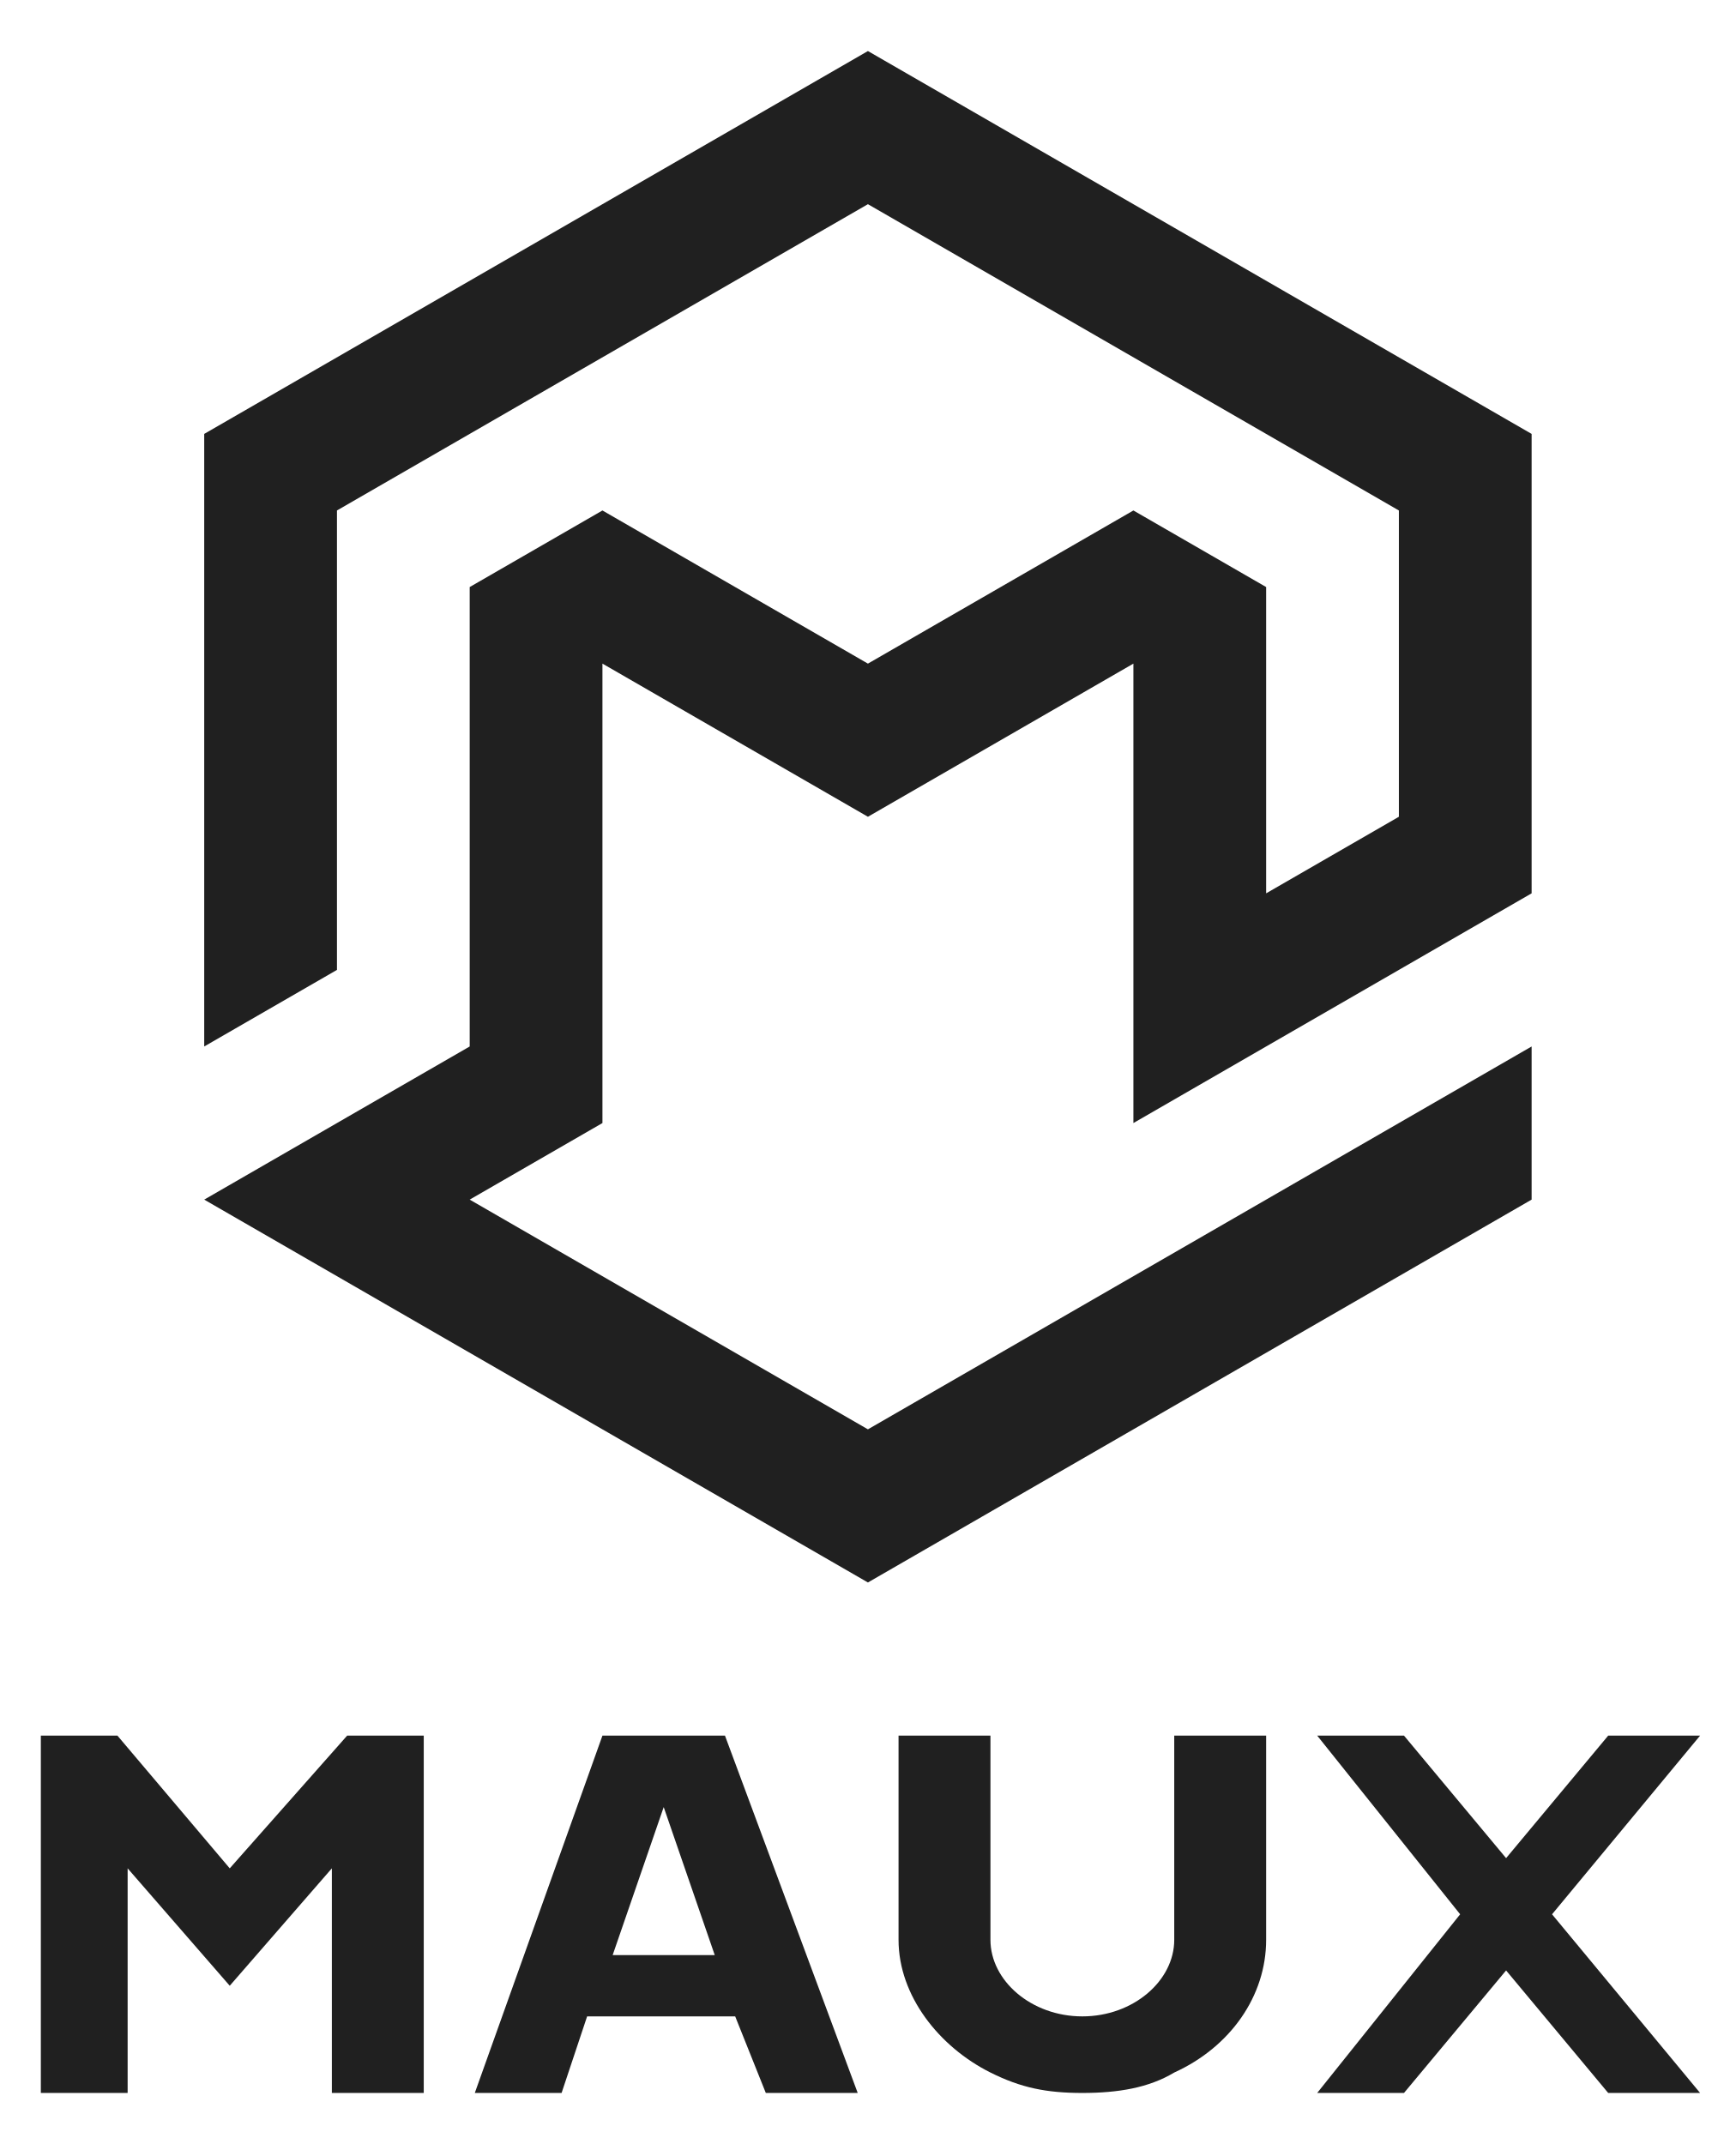
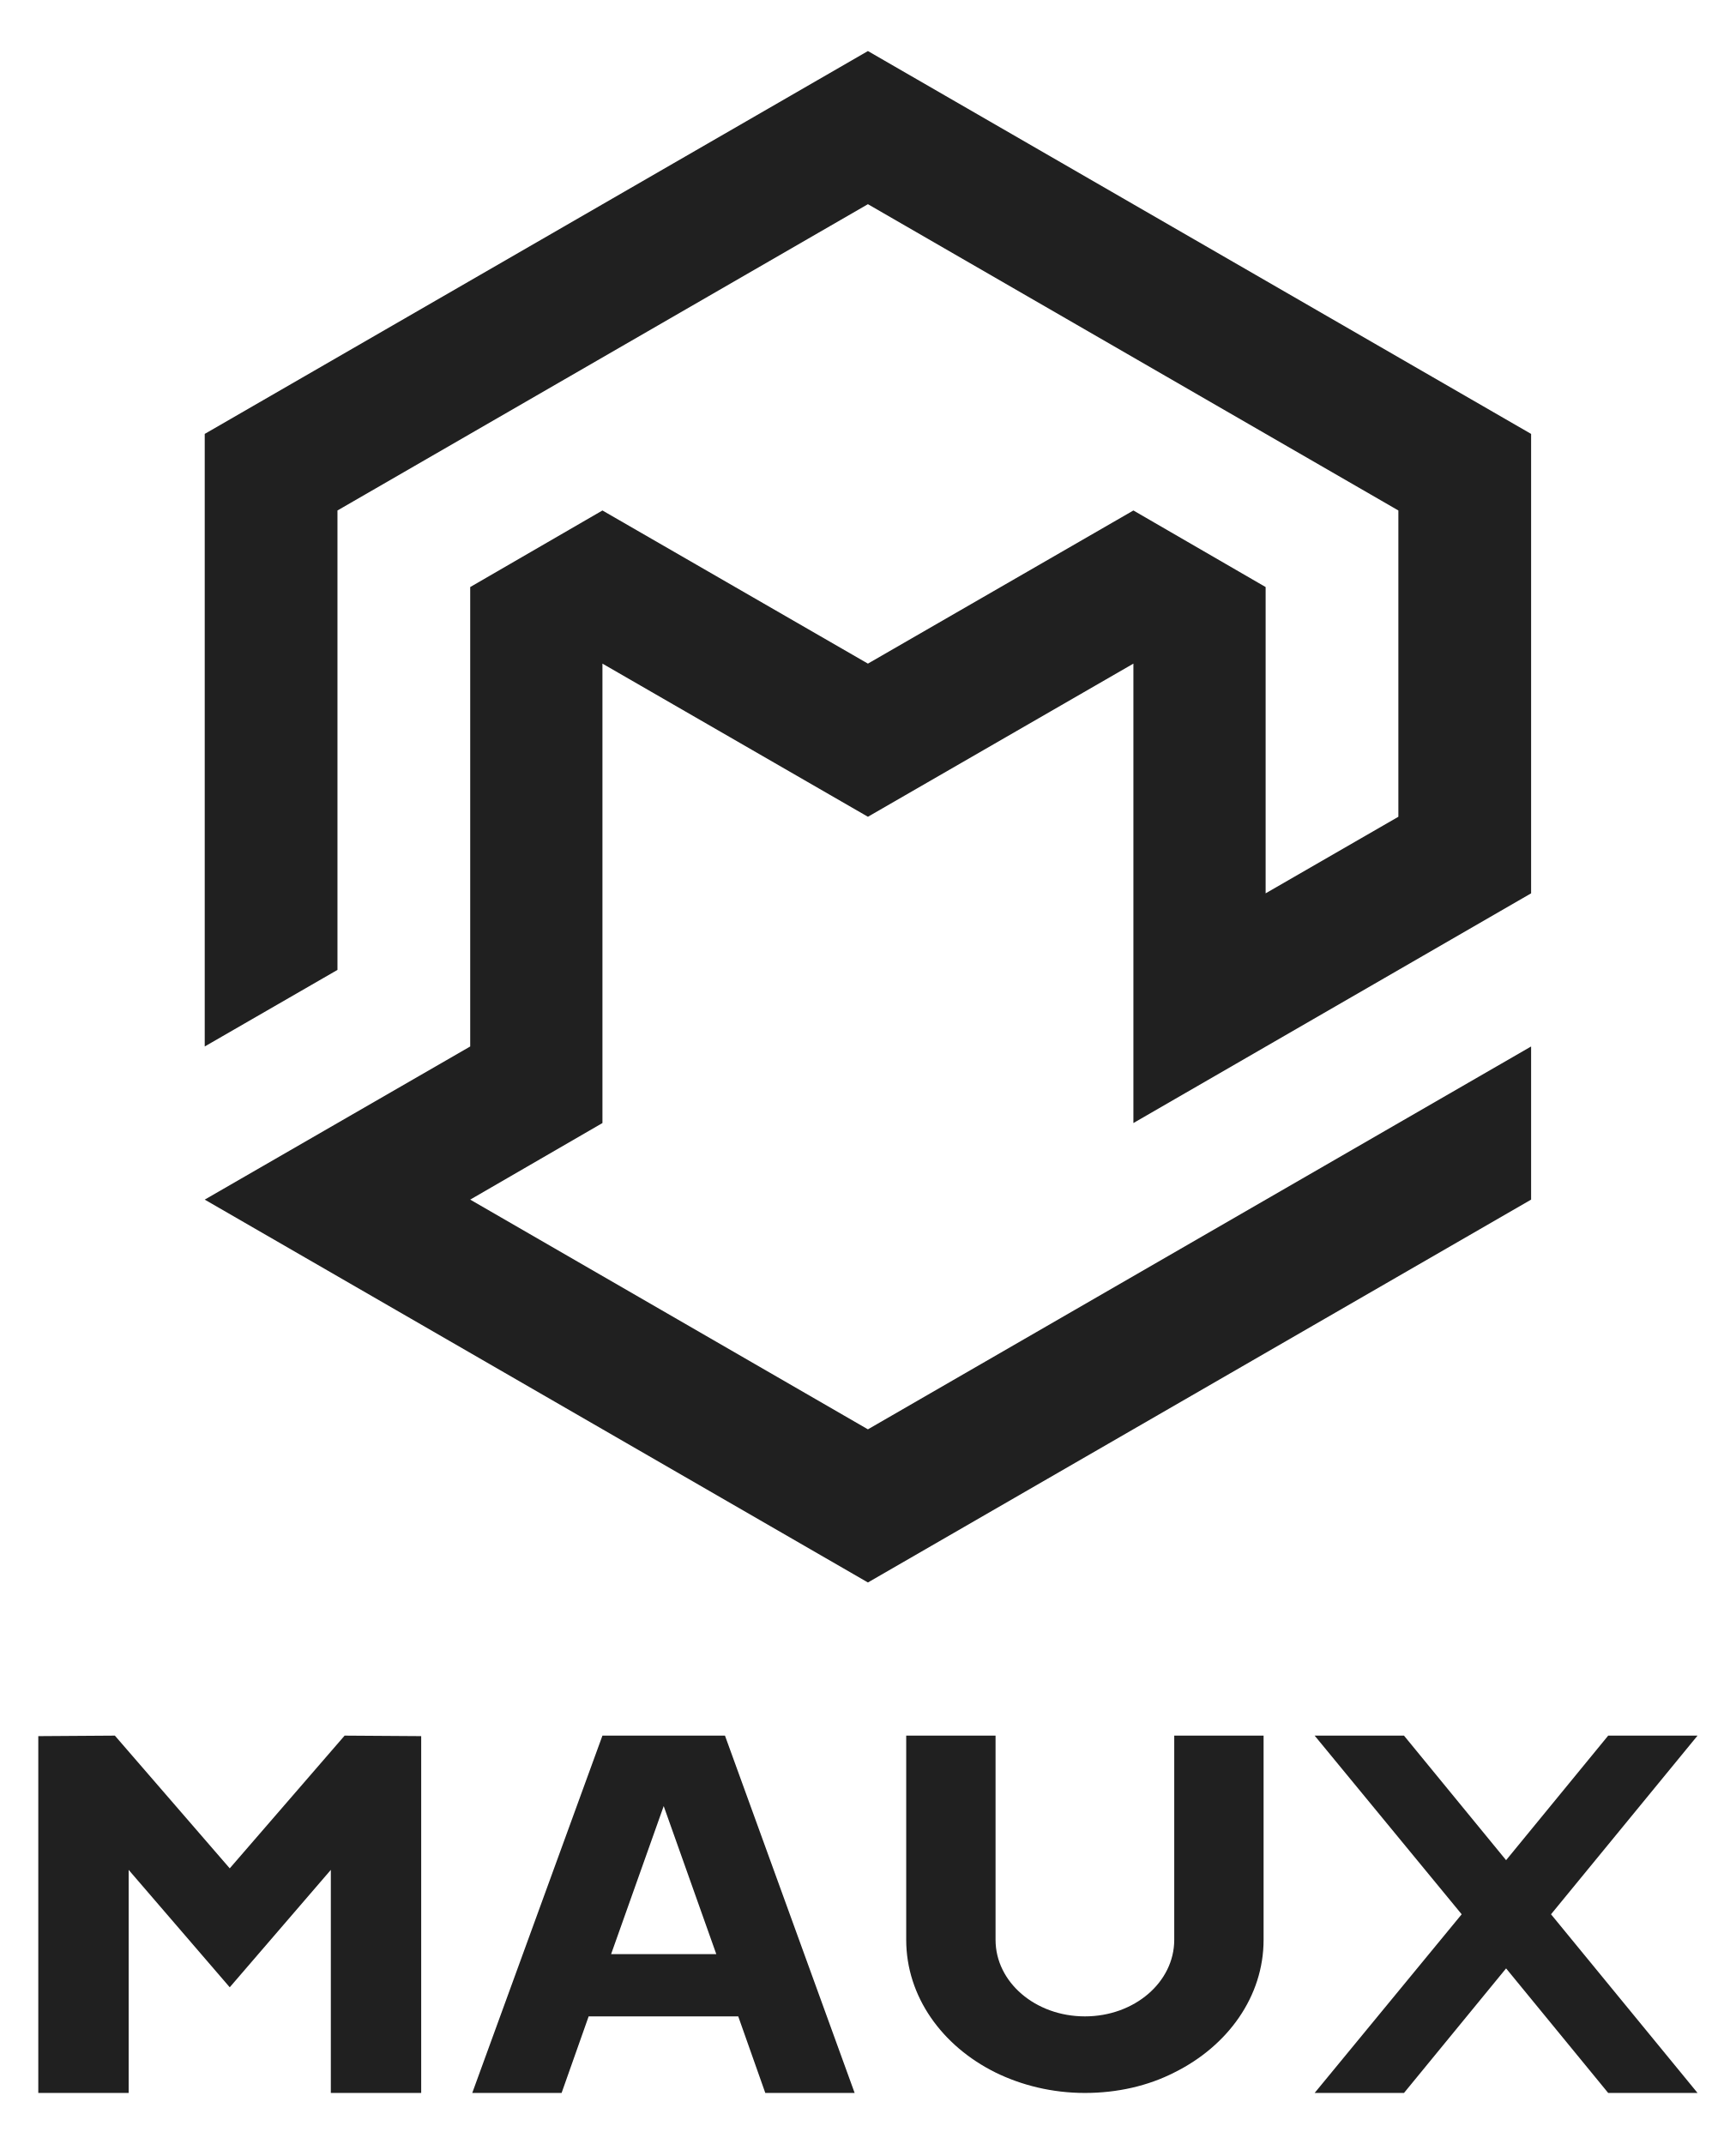
- <svg xmlns="http://www.w3.org/2000/svg" enable-background="new 0 0 34 42" viewBox="0 0 34 42">
+ <svg xmlns="http://www.w3.org/2000/svg" width="340" height="420">
  <g fill="#202020">
-     <path d="M30 17.5v-9L17 1 4 8.5v12L6.6 19V10L17 4 27.4 10v6L24.8 17.5v-6L22.2 10 17 13 11.8 10 9.2 11.5v9L4 23.5 17 31l13-7.5v-3L17 28 9.2 23.5 11.8 22V13L17 16 22.2 13v9z" />
-     <path d="M4.5 38.9 6.5 36.6V41H8.3V34H6.8L4.5 36.6 2.3 34H.8v7H2.5V36.6z" />
-     <path d="M14.2 34h-2.4l-2.5 7H11l.5-1.5h2.9L15 41h1.8L14.2 34zM12 38.3l1-2.9 1 2.9H12z" />
-     <path d="m24.8 34v4c0 1.1-.7 2.1-1.8 2.6-.5.3-1.1.4-1.8.4s-1.2-.1-1.8-.4c-1-.5-1.8-1.5-1.8-2.6v-4h1.8v4c0 .8.8 1.5 1.8 1.5S23 38.8 23 38v-4h1.8z" />
-     <path d="M30.4 37.5 33.3 41H31.5L29.5 38.6 27.5 41H25.8L28.6 37.5 25.8 34H27.5L29.5 36.4 31.5 34H33.3z" />
+     <path d="M299.9 175V85L170 10 40.1 85v120l26-15v-90L170 40l103.9 60v60l-26 15v-60L222 100l-52 30-52-30-25.9 15v90l-52 30L170 310l129.9-75v-30L170 280l-77.9-45 25.9-15v-90l52 30 52-30v90zM45 389.3l19.8-23V410h17.7v-69.9l-15-.1L45 366l-22.5-26-15 .1V410h17.7v-43.7zM142 340h-24l-25.5 70H110l5.3-15h29.3l5.3 15h17.5L142 340zm-22.3 42.8l10.3-29 10.3 29h-20.6zM247.5 340v40c0 11.1-7 20.8-17.5 26-5.1 2.6-11.1 4-17.5 4s-12.4-1.5-17.5-4c-10.5-5.2-17.5-14.9-17.5-26v-40H195v40c0 8.3 7.8 15 17.5 15s17.5-6.7 17.5-15v-40h17.5zM303.8 375l28.7 35H315l-20-24.4-20 24.4h-17.5l28.8-35-28.8-35H275l20 24.4 20-24.4h17.5z" />
  </g>
</svg>
